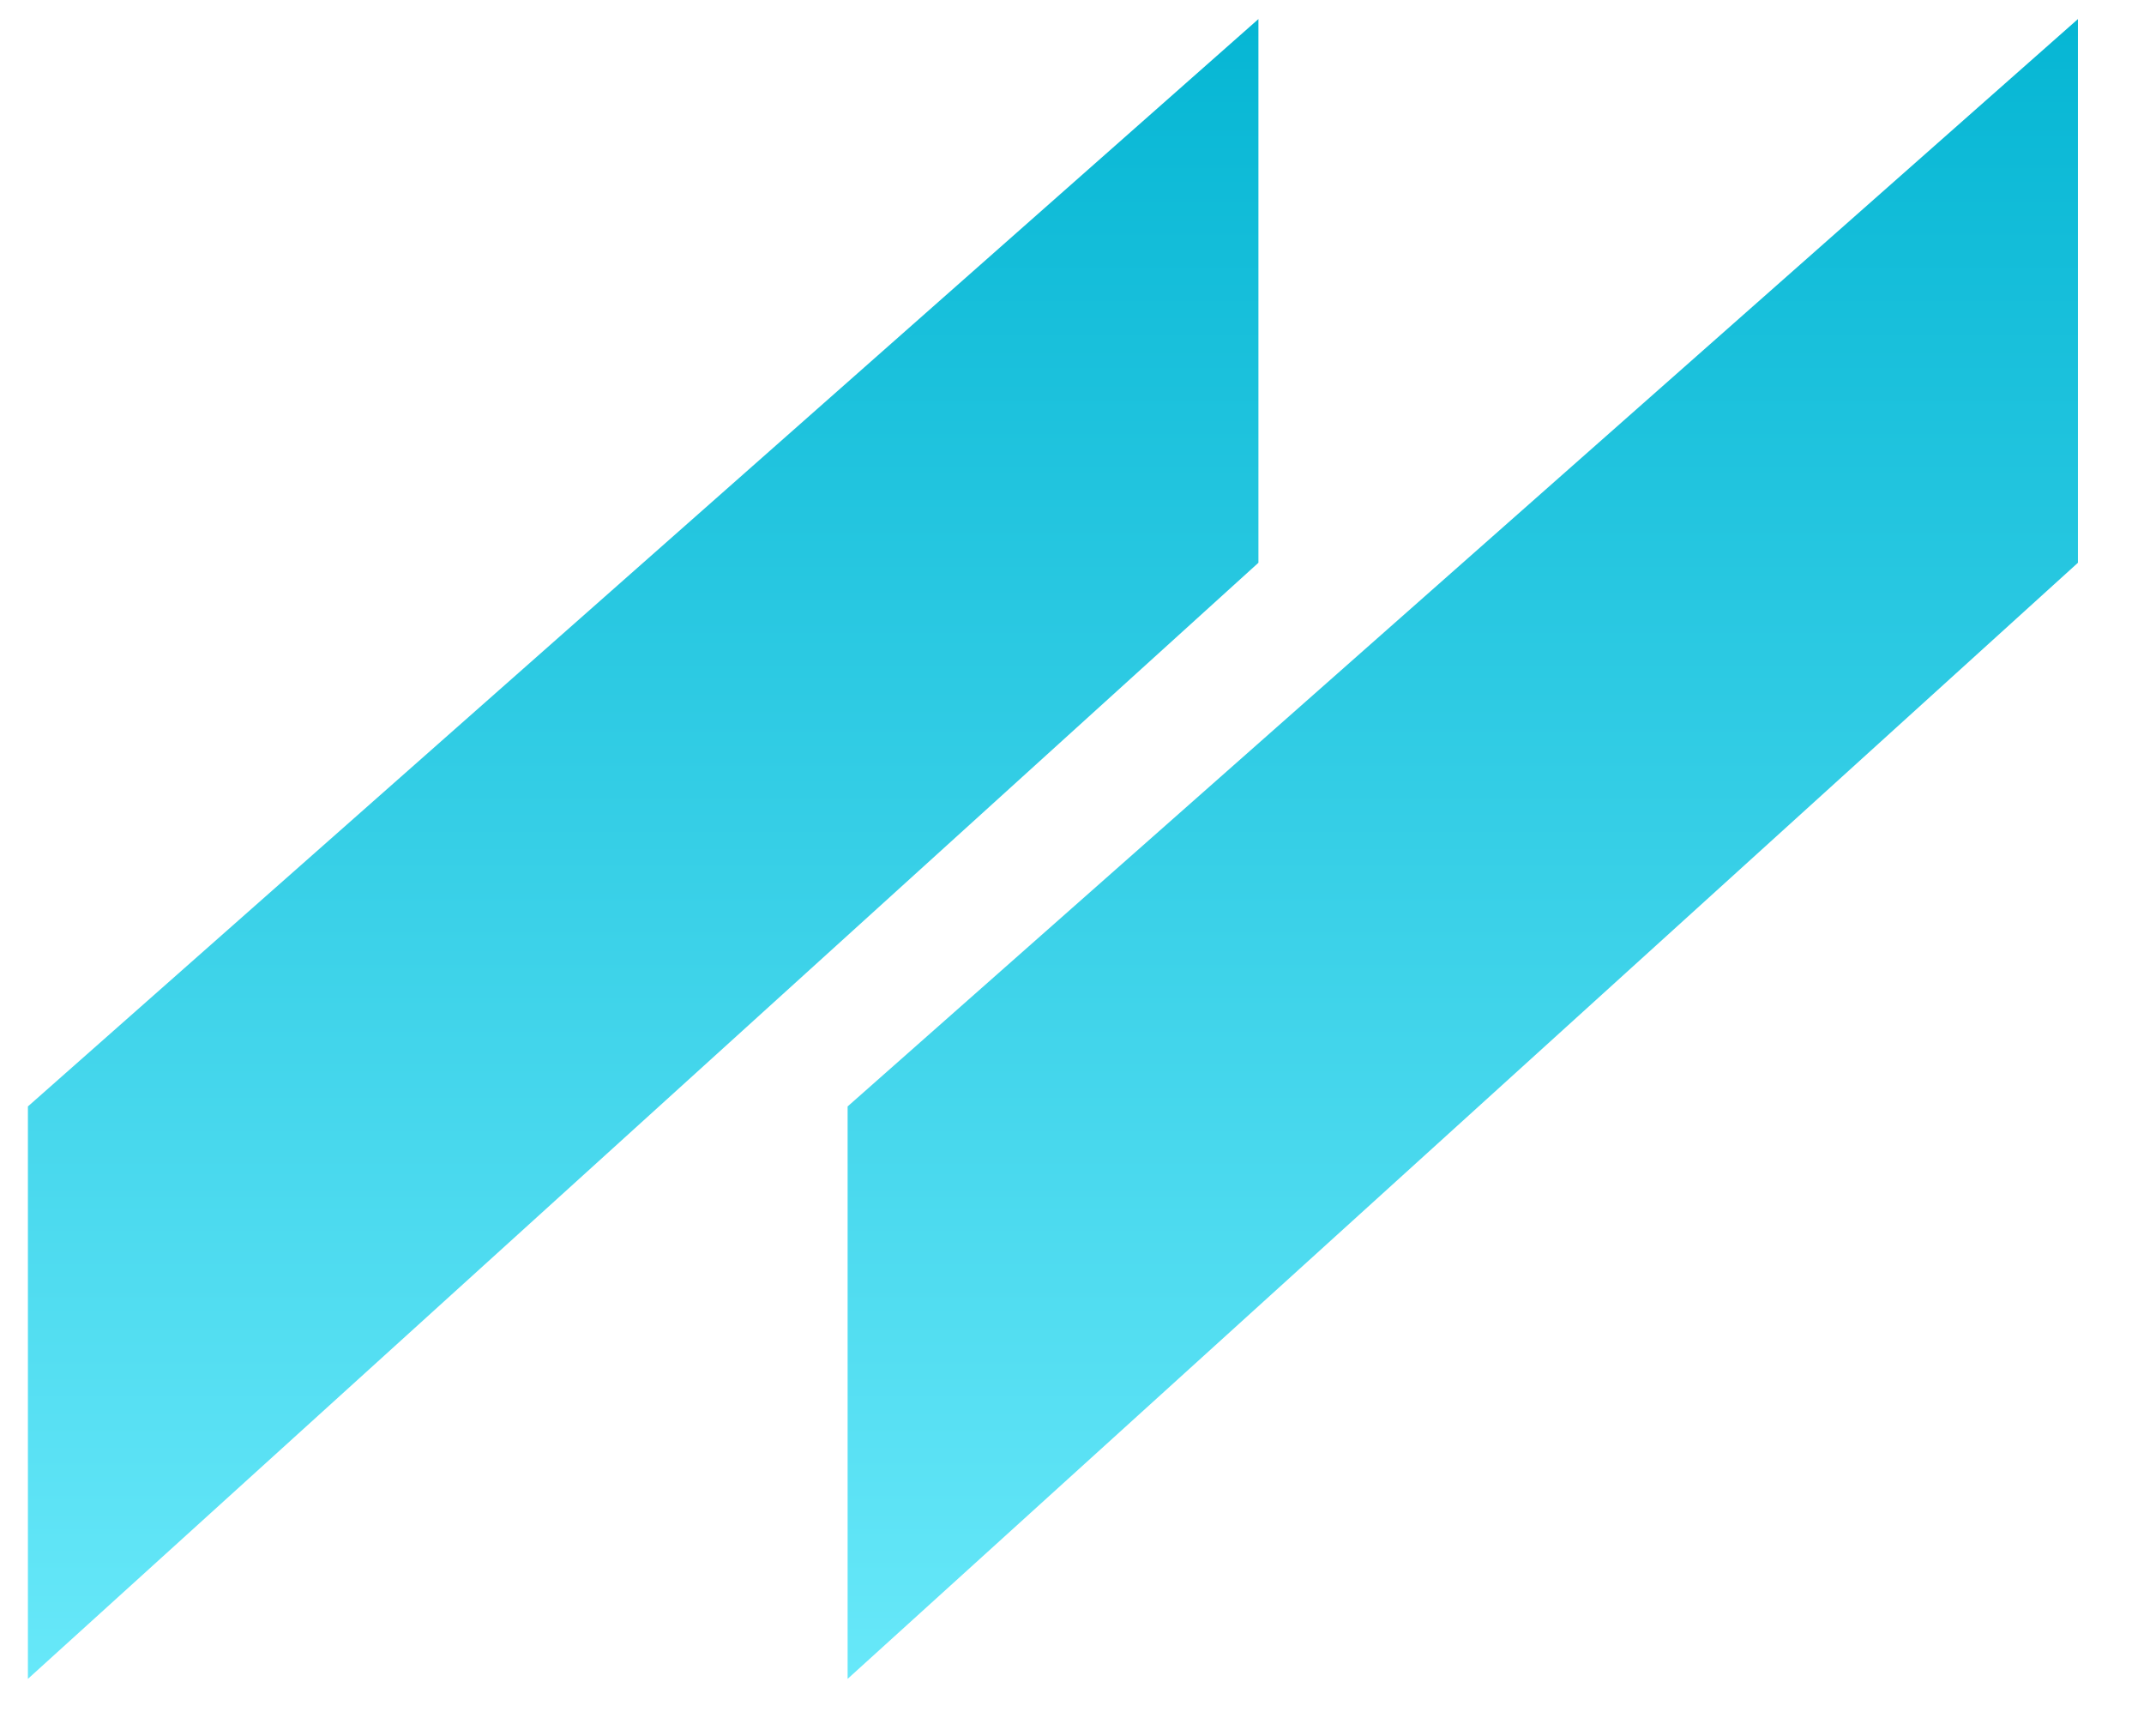
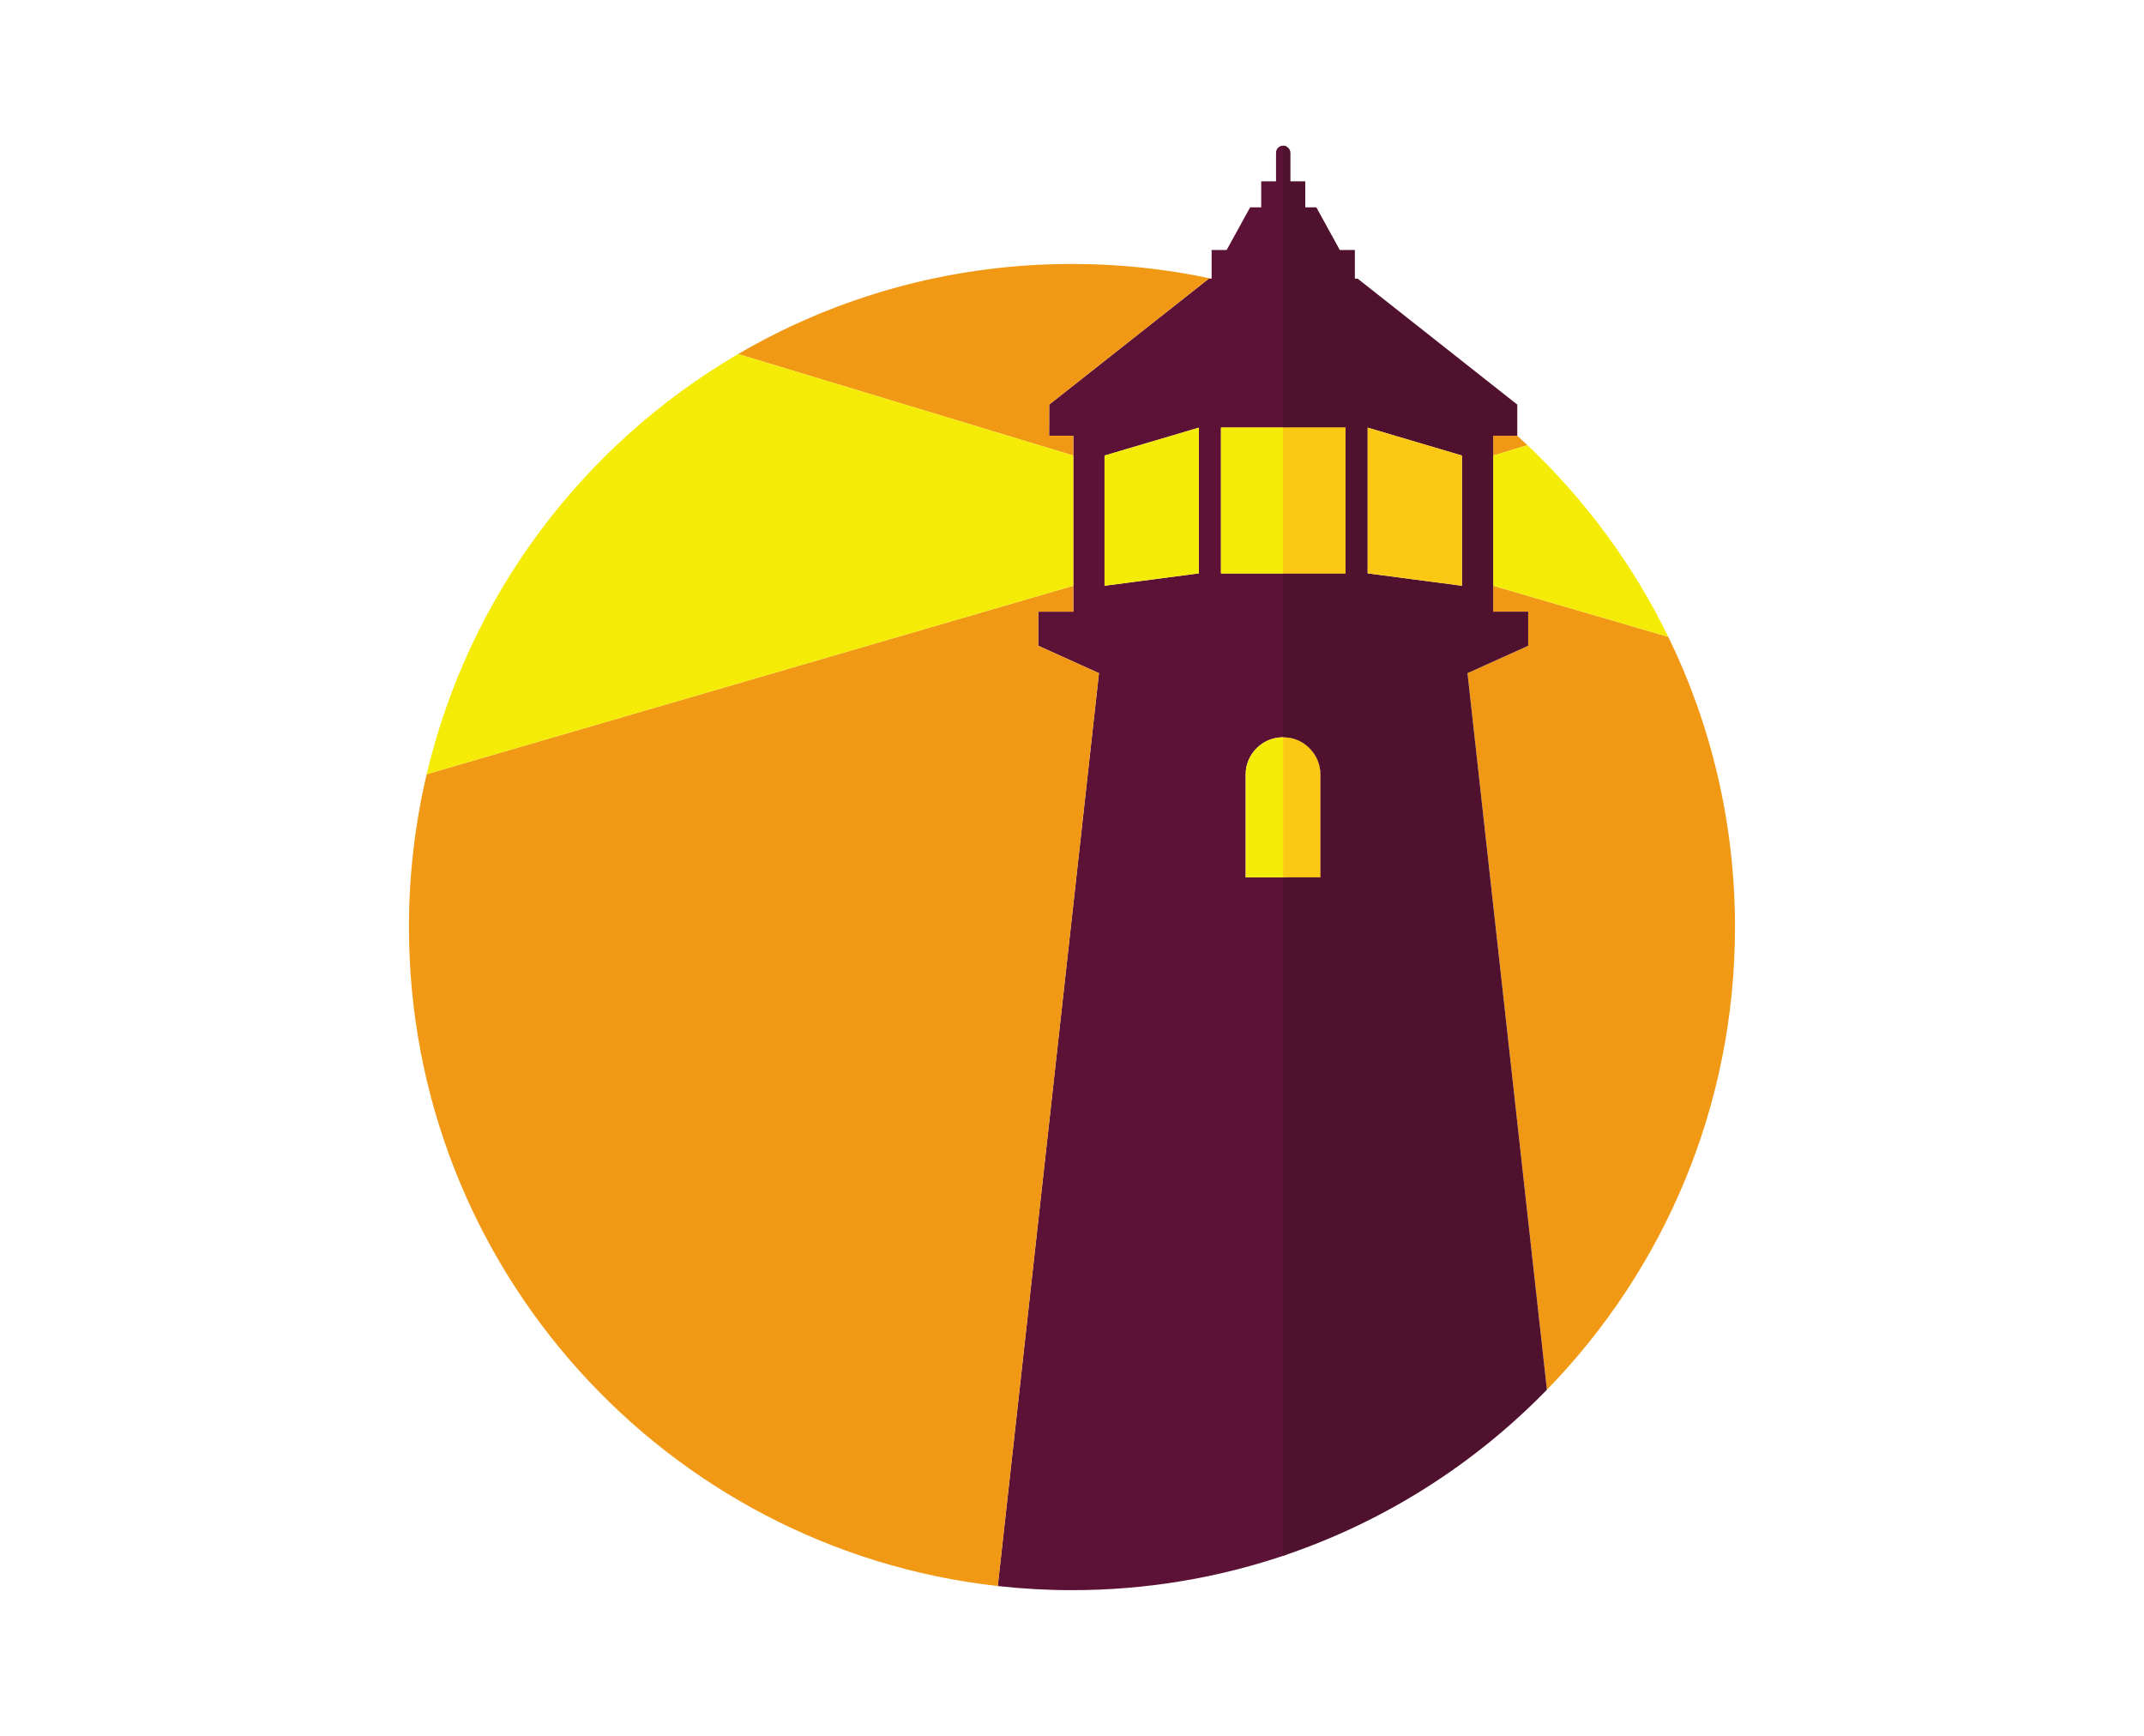
- <svg xmlns="http://www.w3.org/2000/svg" xmlns:xlink="http://www.w3.org/1999/xlink" version="1.1" preserveAspectRatio="xMidYMid meet" viewBox="344.564 330.278 111.737 91.218" width="53.87" height="43.61">
-   <defs>
-     <path d="M453.3 331.28L453.3 359.85L388.64 418.5L388.64 388.42L453.3 331.28Z" id="aFZf6T5ED" />
-     <linearGradient id="gradientb2ThqnP5Op" gradientUnits="userSpaceOnUse" x1="420.97" y1="331.28" x2="420.97" y2="418.5">
-       <stop style="stop-color: #06b6d4;stop-opacity: 1" offset="0%" />
-       <stop style="stop-color: #67e8f9;stop-opacity: 1" offset="100%" />
-     </linearGradient>
-     <path d="M410.23 331.28L410.23 359.85L345.56 418.5L345.56 388.42L410.23 331.28Z" id="a9fehgwfM" />
-     <linearGradient id="gradientk1wNV9Ostb" gradientUnits="userSpaceOnUse" x1="377.89" y1="331.28" x2="377.89" y2="418.5">
-       <stop style="stop-color: #06b6d4;stop-opacity: 1" offset="0%" />
-       <stop style="stop-color: #67e8f9;stop-opacity: 1" offset="100%" />
-     </linearGradient>
-   </defs>
-   <g>
-     <g>
-       <use xlink:href="#aFZf6T5ED" opacity="1" fill="url(#gradientb2ThqnP5Op)" />
-     </g>
-     <g>
-       <use xlink:href="#a9fehgwfM" opacity="1" fill="url(#gradientk1wNV9Ostb)" />
+ <svg xmlns="http://www.w3.org/2000/svg" version="1.1" id="svg2" xml:space="preserve" width="53.87" height="43.61" viewBox="0 0 227.2 250.4">
+   <defs id="defs6" />
+   <g id="g10" transform="matrix(1.333333,0,0,-1.333333,0,250.4)">
+     <g id="g12" transform="scale(0.1)">
+       <path d="m 1084.2,1415.34 0.02,-157.66 h 63.62 v 157.66 h -63.64" style="fill:#5c1237;fill-opacity:1;fill-rule:nonzero;stroke:none" id="path14" />
+       <path d="m 1120.71,928.871 v 111.559 c 0,20.23 -16.06,37.84 -36.49,39.63 l 0.03,-151.189 h 36.46" style="fill:#5c1237;fill-opacity:1;fill-rule:nonzero;stroke:none" id="path16" />
+       <path d="M 989.238,1406.08 V 1257.7 l -102.031,-13.4 v 140.84 l 70.731,20.94 31.3,9.26 z m 24.022,-148.4 v 157.66 h 70.94 l -0.03,304.06 c -1.15,0.63 -2.47,0.98 -3.85,0.98 -4.3,0 -7.56,-3.47 -7.56,-7.77 v -30.79 h -16.04 v -28.16 h -11.99 l -25.37,-46.09 h -16.29 v -31.05 h -0.09 -2.97 l -172.686,-136.24 -0.078,-33.73 h 26.184 v -0.47 -20.94 -140.84 -28.04 h -37.922 v -36.9 L 881.184,1149.72 771.68,162.09 c 26.367,-2.93 53.156,-4.442 80.3,-4.442 79.829,0 156.6,13.051 228.34,37.122 1.34,0.441 2.67,0.902 4,1.351 l -0.07,732.75 h -3.84 -0.09 -39.4 -1 v 111.559 c 0,20.5 16.48,38.39 37.31,39.76 0.88,0.1 2.19,0.2 3.09,0.2 0.03,0 0.04,0 0.09,0 0.9,0 2.12,-0.1 3.01,-0.2 0.27,-0.01 0.54,-0.11 0.8,-0.13 v 177.62 h -3.9 -67.06" style="fill:#5c1237;fill-opacity:1;fill-rule:nonzero;stroke:none" id="path18" />
+       <path d="m 826.191,1591.98 c -122.031,-4.3 -236.296,-39.1 -335.437,-97 L 853.43,1385.14 v 20.94 0.47 h -26.184 l 0.078,33.73 172.686,136.24 h 2.97 c -48.683,10.43 -99.203,15.93 -151,15.93 -8.628,0 -17.222,-0.17 -25.789,-0.47" style="fill:#f19914;fill-opacity:1;fill-rule:nonzero;stroke:none" id="path20" />
+       <path d="m 1333.81,1406.55 h -26.11 v -21.41 l 37.09,11.25 c -3.63,3.42 -7.29,6.82 -10.98,10.16" style="fill:#f19914;fill-opacity:1;fill-rule:nonzero;stroke:none" id="path22" />
+       <path d="m 1497.19,1189.04 -189.49,55.26 v -28.04 h 37.9 v -36.9 l -65.67,-29.64 85.94,-775.24 c 125.94,129.25 203.51,305.86 203.51,500.571 0,112.609 -25.95,219.149 -72.19,313.989" style="fill:#f19914;fill-opacity:1;fill-rule:nonzero;stroke:none" id="path24" />
+       <path d="m 815.508,1216.26 h 37.922 v 28.04 L 153.75,1040.4 C 141.223,987.32 134.578,931.961 134.578,875.051 134.578,505.98 413.27,202.012 771.68,162.09 l 109.504,987.63 -65.676,29.64 v 36.9" style="fill:#f19914;fill-opacity:1;fill-rule:nonzero;stroke:none" id="path26" />
+       <path d="m 153.75,1040.4 699.68,203.9 v 140.84 L 490.754,1494.98 C 323.555,1397.36 199.426,1234.03 153.75,1040.4" style="fill:#f4ec07;fill-opacity:1;fill-rule:nonzero;stroke:none" id="path28" />
+       <path d="m 1344.79,1396.39 -37.09,-11.25 V 1244.3 l 189.49,-55.26 c -38.09,78.12 -89.93,148.29 -152.4,207.35" style="fill:#f4ec07;fill-opacity:1;fill-rule:nonzero;stroke:none" id="path30" />
+       <path d="m 1273.92,1244.3 -101.99,13.4 v 157.64 l 31.28,-9.26 70.71,-20.94 z m 6.01,-94.58 65.67,29.64 v 36.9 h -37.9 v 28.04 140.84 20.94 0.47 h 26.1 0.01 l -0.01,0.03 v 31.55 l -0.02,2.15 -172.67,136.24 h -3.05 v 31.05 h -16.31 l -25.37,46.09 h -11.98 v 28.16 h -16.06 v 30.79 c 0,4.3 -3.73,7.77 -8.02,7.77 v -165.04 -140 h 67.52 v -9.26 -148.4 h -67.52 v -177.29 c 0.03,0 0.04,0 0.09,0 0.9,0 2.12,-0.1 3.01,-0.2 20.82,-1.37 37.29,-19.26 37.29,-39.76 V 928.871 h -40.3 -0.09 V 194.77 c 109.31,36.66 206.88,98.941 285.55,179.71 l -85.94,775.24" style="fill:#4f112e;fill-opacity:1;fill-rule:nonzero;stroke:none" id="path32" />
+       <path d="m 1203.21,1406.08 -31.28,9.26 V 1257.7 l 101.99,-13.4 v 140.84 l -70.71,20.94" style="fill:#fbc814;fill-opacity:1;fill-rule:nonzero;stroke:none" id="path34" />
+       <path d="m 1083.42,1080.19 c -0.89,0.1 -2.2,0.2 -3.1,0.2 V 928.871 h 40.39 v 111.559 c 0,20.5 -16.47,38.39 -37.29,39.76" style="fill:#fbc814;fill-opacity:1;fill-rule:nonzero;stroke:none" id="path36" />
+       <path d="m 1080.32,1406.08 v -148.4 h 67.52 v 157.66 h -67.52 v -9.26" style="fill:#fbc814;fill-opacity:1;fill-rule:nonzero;stroke:none" id="path38" />
+       <path d="M 887.207,1385.14 V 1244.3 l 102.031,13.4 v 157.64 l -31.3,-9.26 -70.731,-20.94" style="fill:#f4ec07;fill-opacity:1;fill-rule:nonzero;stroke:none" id="path40" />
+       <path d="m 1080.32,1406.08 v 9.26 h -67.06 v -157.66 h 67.06 v 148.4" style="fill:#f4ec07;fill-opacity:1;fill-rule:nonzero;stroke:none" id="path42" />
+       <path d="M 1039.92,1040.43 V 928.871 h 40.4 v 151.519 c -0.9,0 -2.21,-0.1 -3.09,-0.2 -20.83,-1.37 -37.31,-19.26 -37.31,-39.76" style="fill:#f4ec07;fill-opacity:1;fill-rule:nonzero;stroke:none" id="path44" />
+       <path d="m 1080.32,1406.08 v -148.4 h 67.52 v 157.66 h -67.52 v -9.26" style="fill:#fbc814;fill-opacity:1;fill-rule:nonzero;stroke:none" id="path46" />
+       <path d="m 1080.32,1406.08 v 9.26 h -67.06 v -157.66 h 67.06 v 148.4" style="fill:#f4ec07;fill-opacity:1;fill-rule:nonzero;stroke:none" id="path48" />
    </g>
  </g>
</svg>
